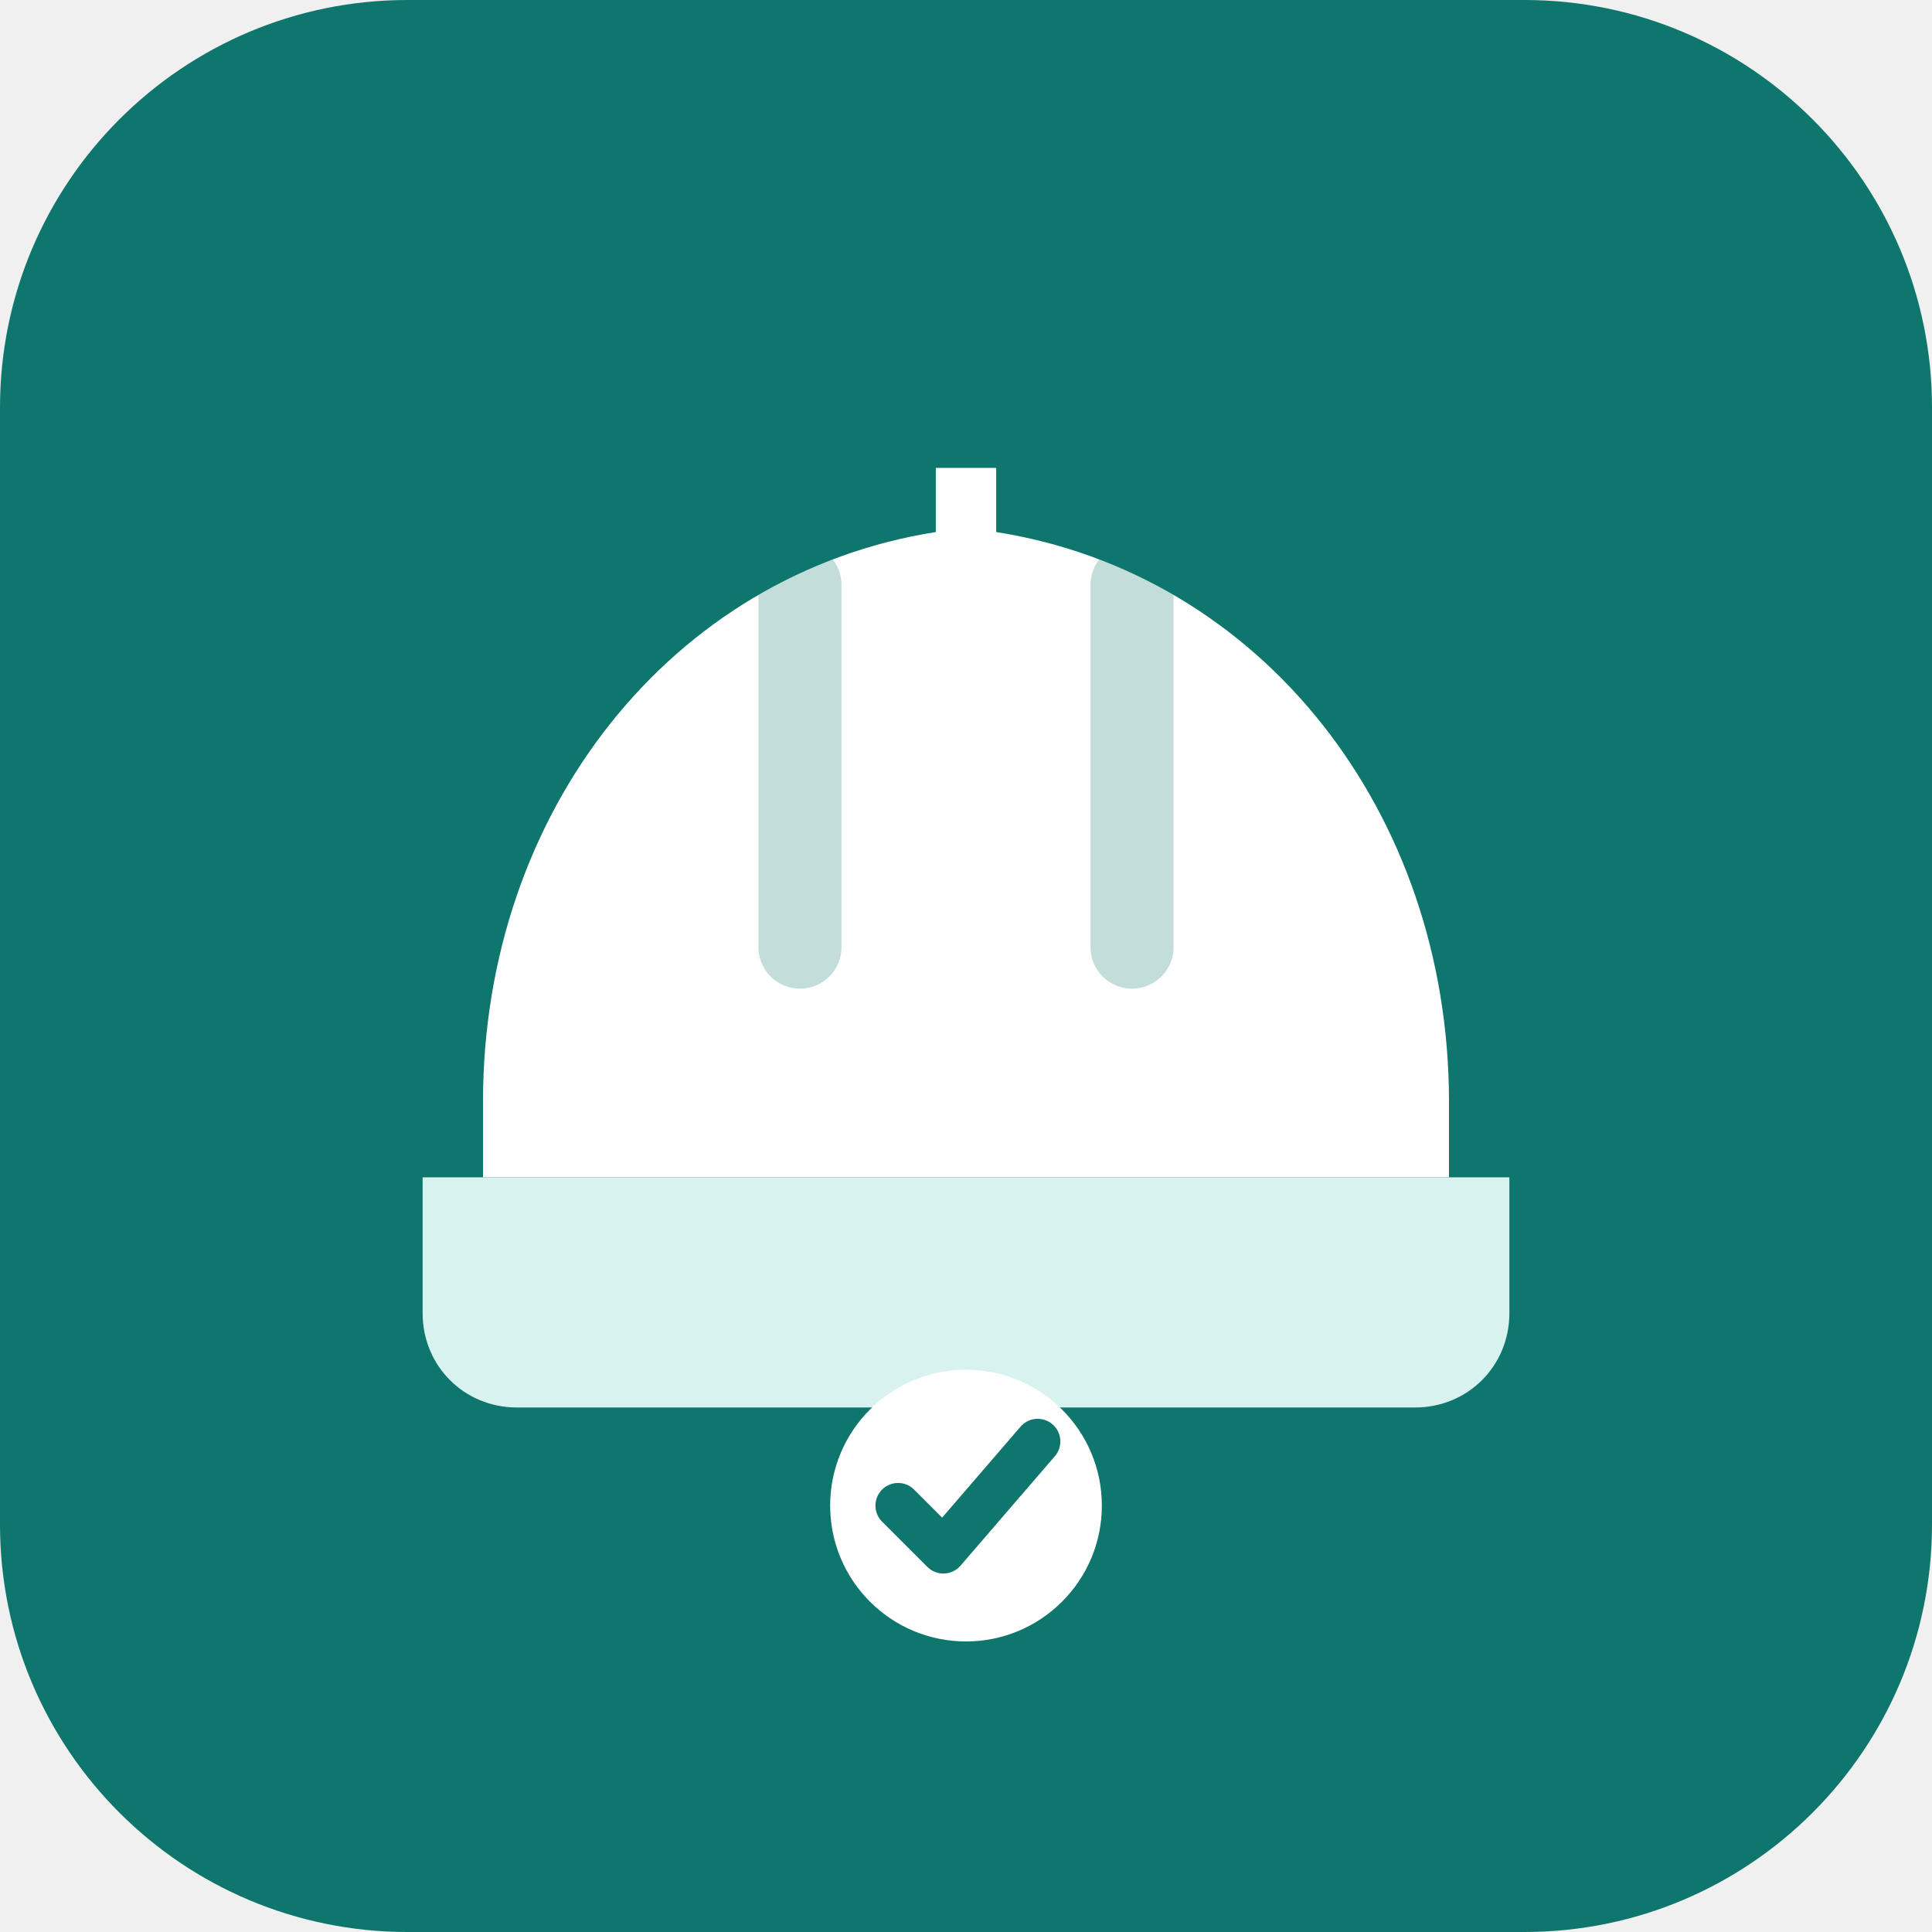
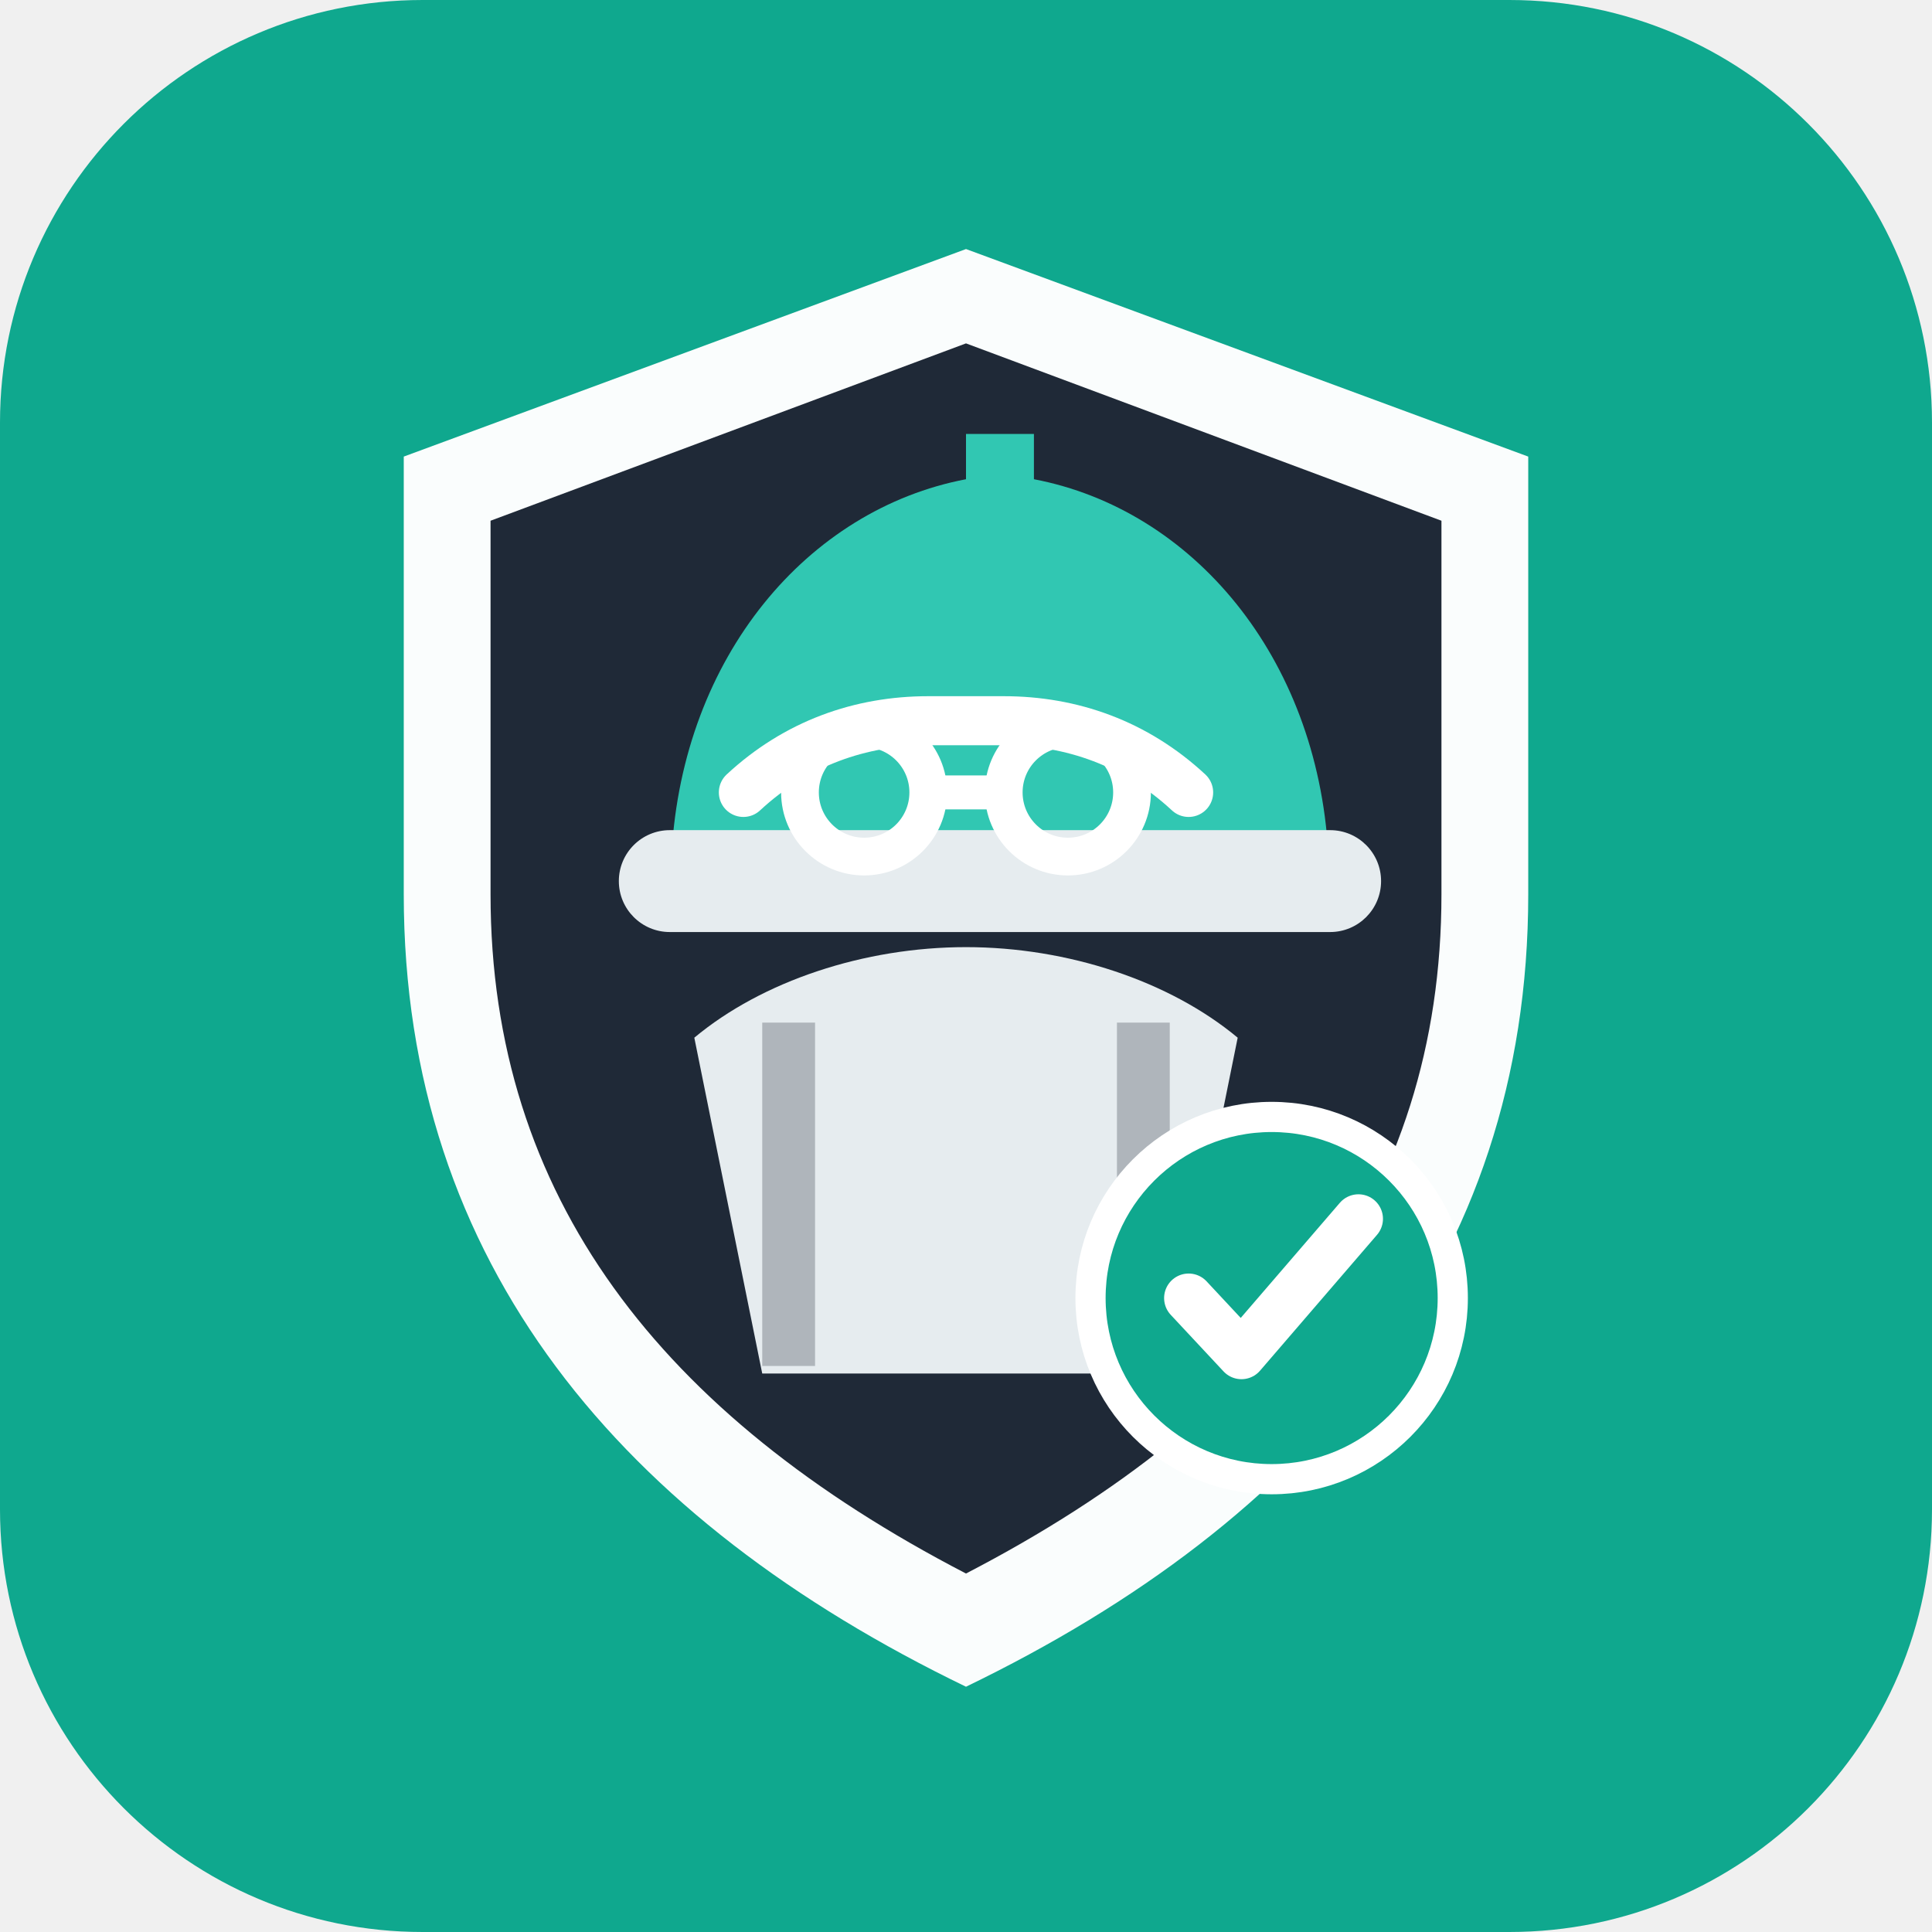
<svg xmlns="http://www.w3.org/2000/svg" viewBox="0 0 512 512">
-   <rect width="512" height="512" rx="108" fill="#0f766e" />
-   <path d="M128 292c0-77 50-140 120-151v-17h16v17c70 11 120 74 120 151v20H128v-20Z" fill="#fff" />
-   <path d="M112 312h288v36c0 14-11 25-25 25H137c-14 0-25-11-25-25v-36Z" fill="#d8f3ef" />
-   <path d="M212 155v96M300 155v96" stroke="#0f766e" stroke-width="22" stroke-linecap="round" opacity=".25" />
-   <circle cx="256" cy="399" r="36" fill="#fff" />
-   <path d="m238 399 12 12 25-29" fill="none" stroke="#0f766e" stroke-width="12" stroke-linecap="round" stroke-linejoin="round" />
+   <rect width="512" height="512" rx="112" fill="#0FA88E" />
+   <path d="M256 66 405 121v116c0 98-58 166-149 210C165 403 107 335 107 237V121L256 66Z" fill="#fff" opacity=".98" />
+   <path d="M256 91 382 138v99c0 80-45 138-126 180-81-42-126-100-126-180v-99l126-47Z" fill="#1F2937" />
+   <path d="M178 226c3-52 36-91 78-99v-12h18v12c42 8 75 47 78 99h-174Z" fill="#31C7B2" />
+   <rect x="164" y="220" width="202" height="27" rx="13.5" fill="#E6ECEF" />
+   <path d="M184 275c18-15 45-24 72-24s54 9 72 24l-18 89h-108l-18-89Z" fill="#E6ECEF" />
+   <path d="M209 271v91M303 271v91" stroke="#1F2937" stroke-width="14" opacity=".28" />
+   <path d="M197 210c14-13 31-19 49-19h20c18 0 35 6 49 19" fill="none" stroke="#fff" stroke-width="13" stroke-linecap="round" />
+   <circle cx="229" cy="210" r="17" fill="none" stroke="#fff" stroke-width="10" />
+   <circle cx="283" cy="210" r="17" fill="none" stroke="#fff" stroke-width="10" />
+   <path d="M246 210h20" stroke="#fff" stroke-width="9" stroke-linecap="round" />
+   <circle cx="337" cy="344" r="48" fill="#0FA88E" stroke="#fff" stroke-width="8" />
+   <path d="m315 344 14 15 31-36" fill="none" stroke="#fff" stroke-width="13" stroke-linecap="round" stroke-linejoin="round" />
</svg>
